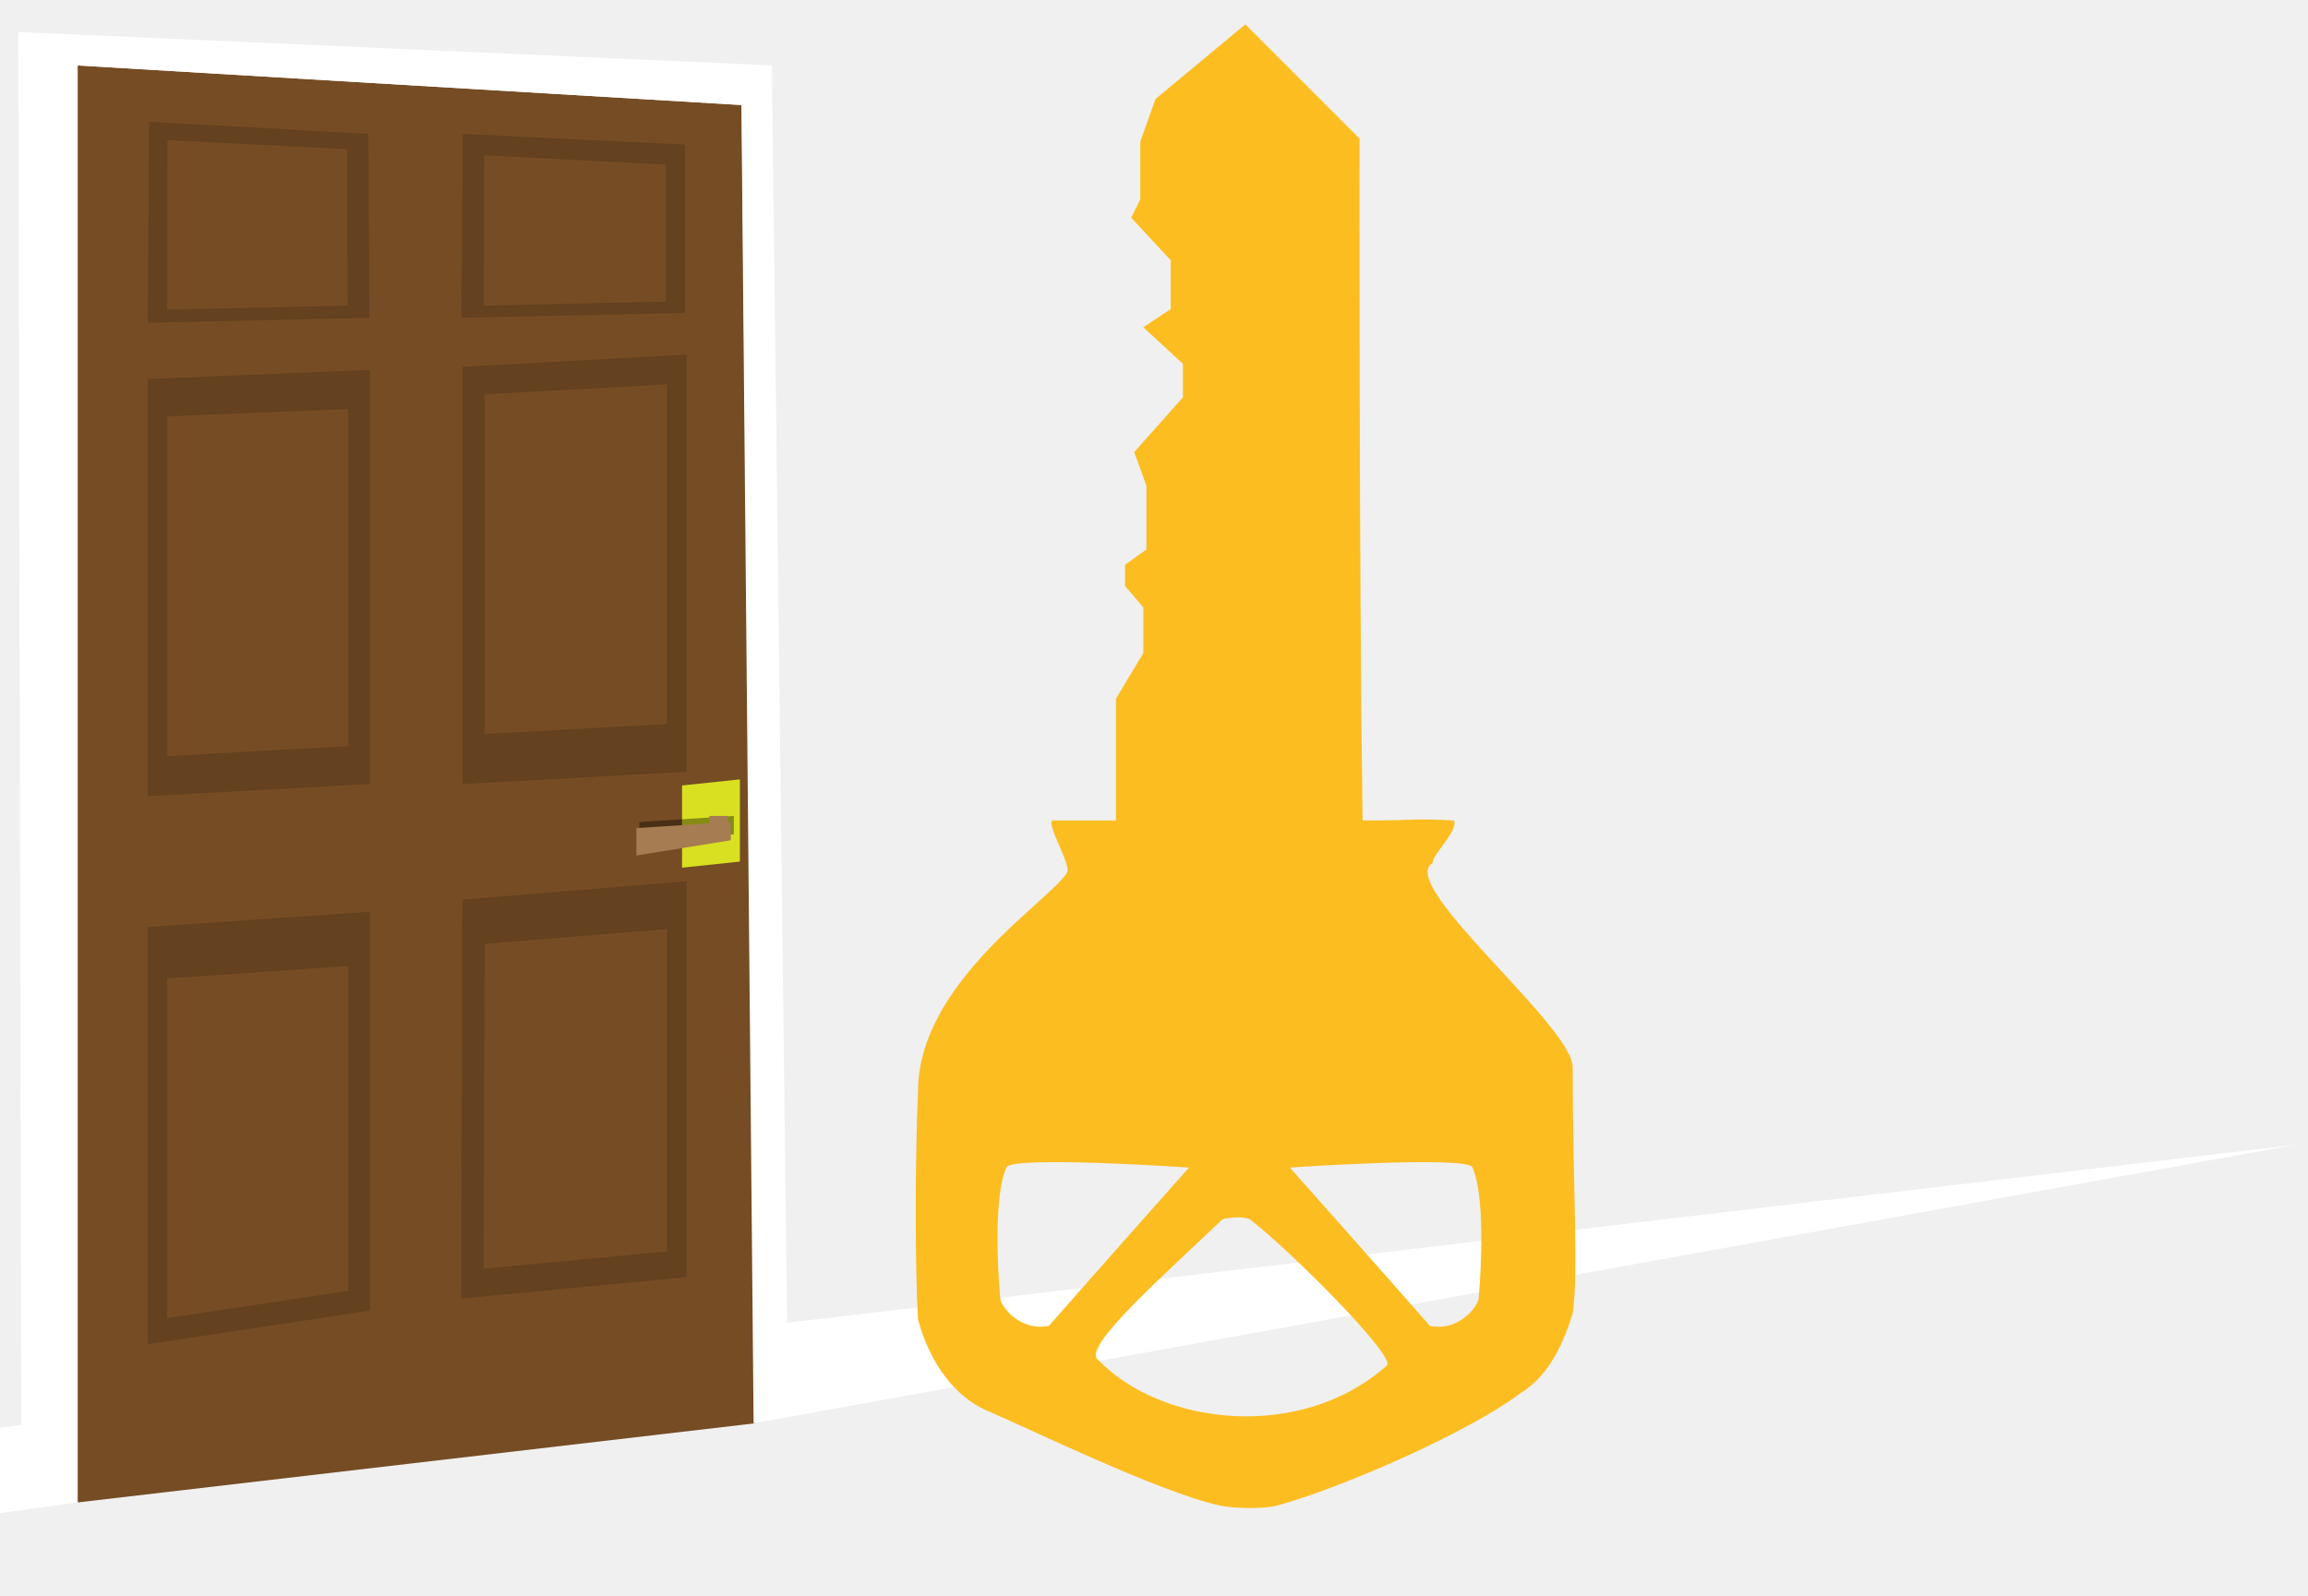
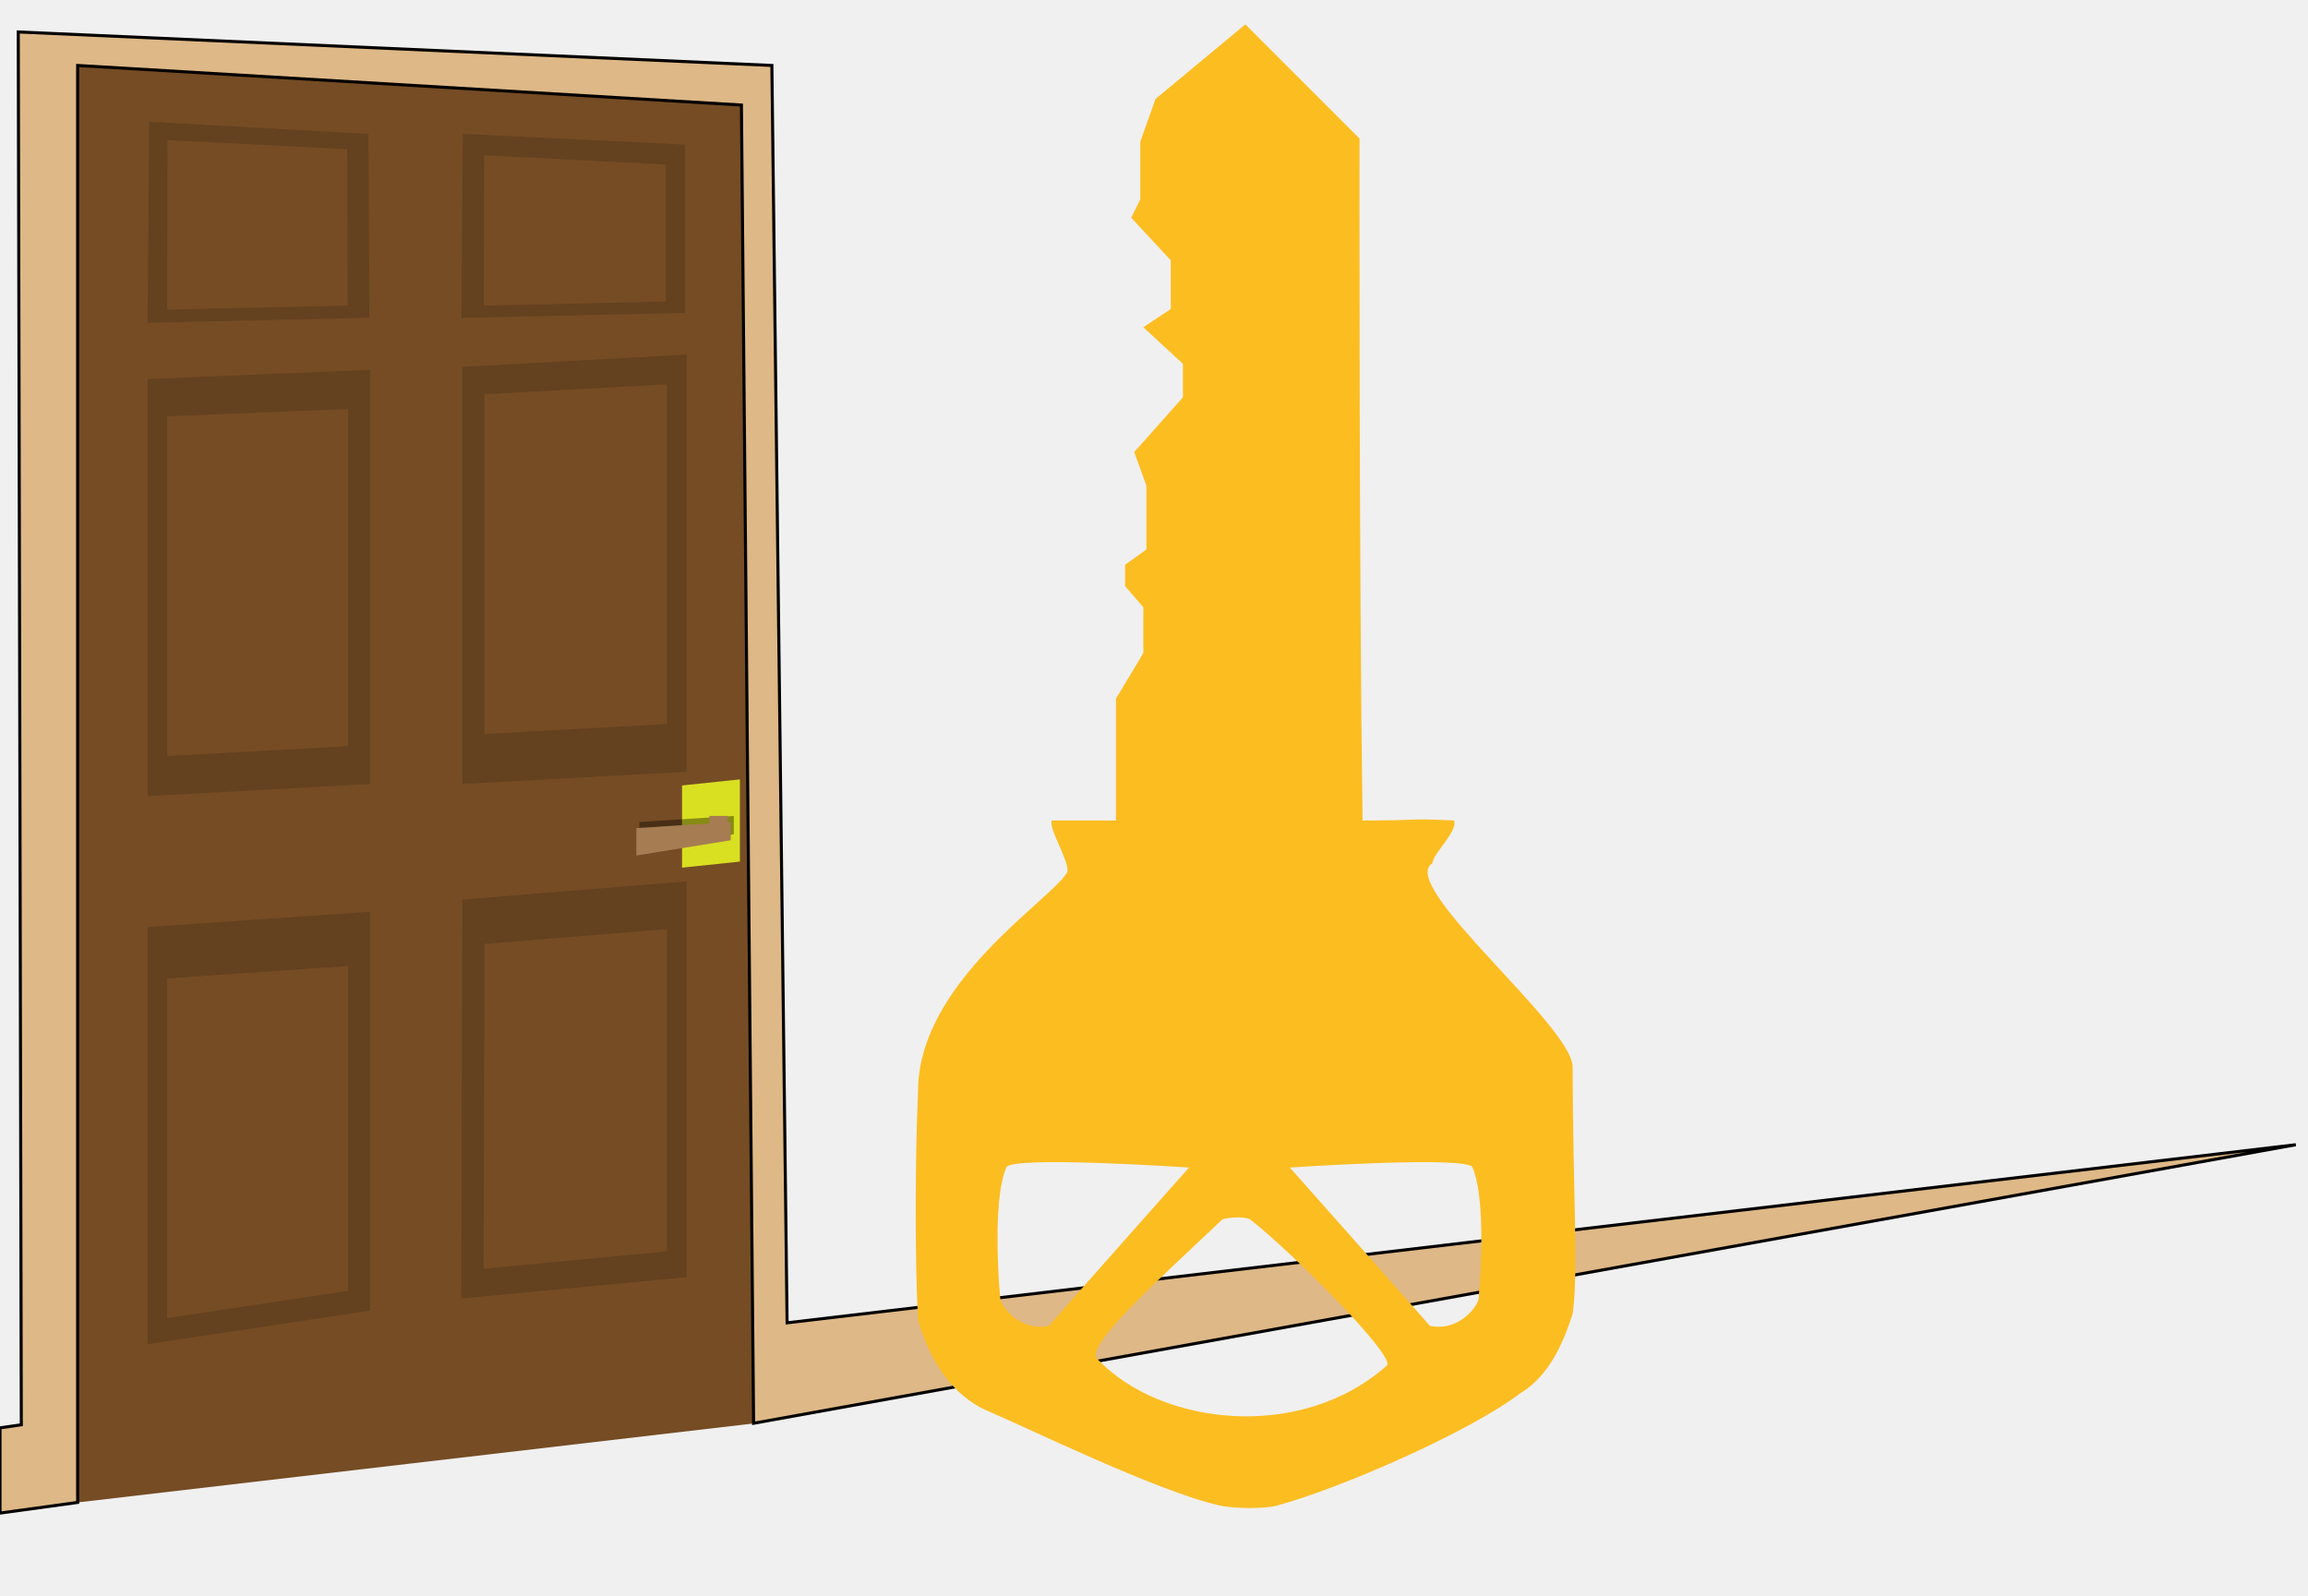
<svg xmlns="http://www.w3.org/2000/svg" viewBox="0 0 758 524">
  <defs>
    <style>
    .cls-1{
    fill:#754c24;
    }
    .cls-2{
    opacity:0.15;
    }
    .cls-3{
-     fill:white;
+     fill:burlywood;
+     stroke: black;
    }
    .cls-4{
    fill:#d9e021;
    }
    .cls-5{
    opacity:0.38;
    }
    .cls-6{
    fill:#a67c52;
    }
    .cls-7{
    fill:#fcbd21;
    animation-name: residencial;
    animation-duration: 4s;
    animation-iteration-count: infinite;
    animation-timing-function: linear;
            }
    @keyframes residencial{
    0% {transform: rotateY(45deg);
        transform-origin:53% center 0;
        }
    25% {transform: rotateY(90deg);
            transform-origin:53% center 0;
        }
    50% {transform: rotateY(135deg);
            transform-origin:53% center 0;
        }
    75% {transform: rotateY(210deg);
            transform-origin:53% center 0;
        }
    90% {transform: rotateY(300deg);
            transform-origin:53% center 0;
        }
    100% {transform: rotateY(360deg);
            transform-origin:53% center 0;
        }
            }
    </style>
  </defs>
  <g id="puerta">
    <polygon id="puerta-2" data-name="puerta" class="cls-1" points="248 467.5 25.5 493.5 25.5 21.5 243.58 34.5 248 467.5" />
  </g>
  <g id="Layer_4" data-name="Layer 4">
    <polygon class="cls-2" points="121.5 257.5 48.5 261.5 48.5 124.5 121.5 121.5 121.5 257.5" />
    <polygon class="cls-2" points="225.5 253.5 151.86 257.5 151.86 120.5 225.5 116.5 225.5 253.5" />
    <polygon class="cls-2" points="121.5 430.5 48.5 441.5 48.5 304.5 121.5 299.5 121.5 430.5" />
    <polygon class="cls-2" points="225.5 419.5 151.5 426.5 151.86 295.5 225.5 289.5 225.5 419.5" />
    <polygon class="cls-2" points="121.29 104.39 48.5 106 49 40 121 44 121.29 104.39" />
    <polygon class="cls-2" points="225 102.77 151.56 104.39 152 44 225 47.5 225 102.77" />
    <polygon class="cls-1" points="114.38 245.09 54.92 248.35 54.92 136.76 114.38 134.32 114.38 245.09" />
    <polygon class="cls-1" points="219.08 237.83 159.1 241.09 159.1 129.5 219.08 126.24 219.08 237.83" />
    <polygon class="cls-1" points="114.38 424 54.92 432.96 54.92 321.37 114.38 317.3 114.38 424" />
    <polygon class="cls-1" points="219.08 411.04 158.81 416.74 159.1 310.04 219.08 305.15 219.08 411.04" />
    <polygon class="cls-1" points="114.21 100.38 54.92 101.69 55 46 114 49 114.21 100.38" />
    <polygon class="cls-1" points="218.68 99.06 158.86 100.38 159 51 218.68 54.04 218.68 99.06" />
  </g>
  <g id="Layer_3" data-name="Layer 3">
    <polygon id="puerta-3" data-name="puerta" class="cls-3" points="754 376 247.5 467.5 243.5 34.5 25.5 21.5 25.5 493.5 0 497 0 469 7 468 6 10.5 253.5 21.5 258.5 434.5 754 376" />
  </g>
  <g id="Layer_5" data-name="Layer 5">
    <polygon class="cls-4" points="224 285 243 283 243 256 224 258 224 285" />
    <polygon class="cls-5" points="241 274 210 279 210 270 241 268 241 274" />
    <rect class="cls-6" x="233" y="268" width="6" height="5" />
    <polygon class="cls-6" points="240 276 209 281 209 272 240 270 240 276" />
  </g>
  <g id="Layer_6" data-name="Layer 6">
    <path class="cls-7" d="M409,8,379.5,32.5l-5,14v19l-3,6,13,14v16l-9,6,13,12v11l-16,18,4,11v21l-7,5v7l6,7v15l-9,15v40h-21c-1.51,2.13,6,13.77,5,17-5,9-49,36-49,72-1,22-1,58,0,75,5,18,15.05,26.71,23,30,14,6,56.13,26.56,76,31,4.64,1,14.42,1.24,19,0,20.72-5.63,62.92-24,80-37,10-6,14.57-18.37,17-26,2-14,0-42,0-81,0-13.58-58-60-46-67-.1-2.91,8.59-10.7,7-14-16.23-.78-9,0-30,0-1.2-83.09-1-224-1-224L409,8M328.5,426.5c-1-11-2-34,2-43,1-4,60,0,60,0s-32,36-46,52C334.5,437.5,328.5,428.5,328.5,426.5Zm127,22c-28,25-74,20-95-2-5-4,21-27,41-46,2.15-.66,7-1,9,0C423.5,410.5,458.5,445.5,455.5,448.5Zm30.11-22c0,2-6,11-16,9-14-16-46-52-46-52s59-4,60,0C487.61,392.5,486.61,415.5,485.61,426.5Z" />
  </g>
</svg>
